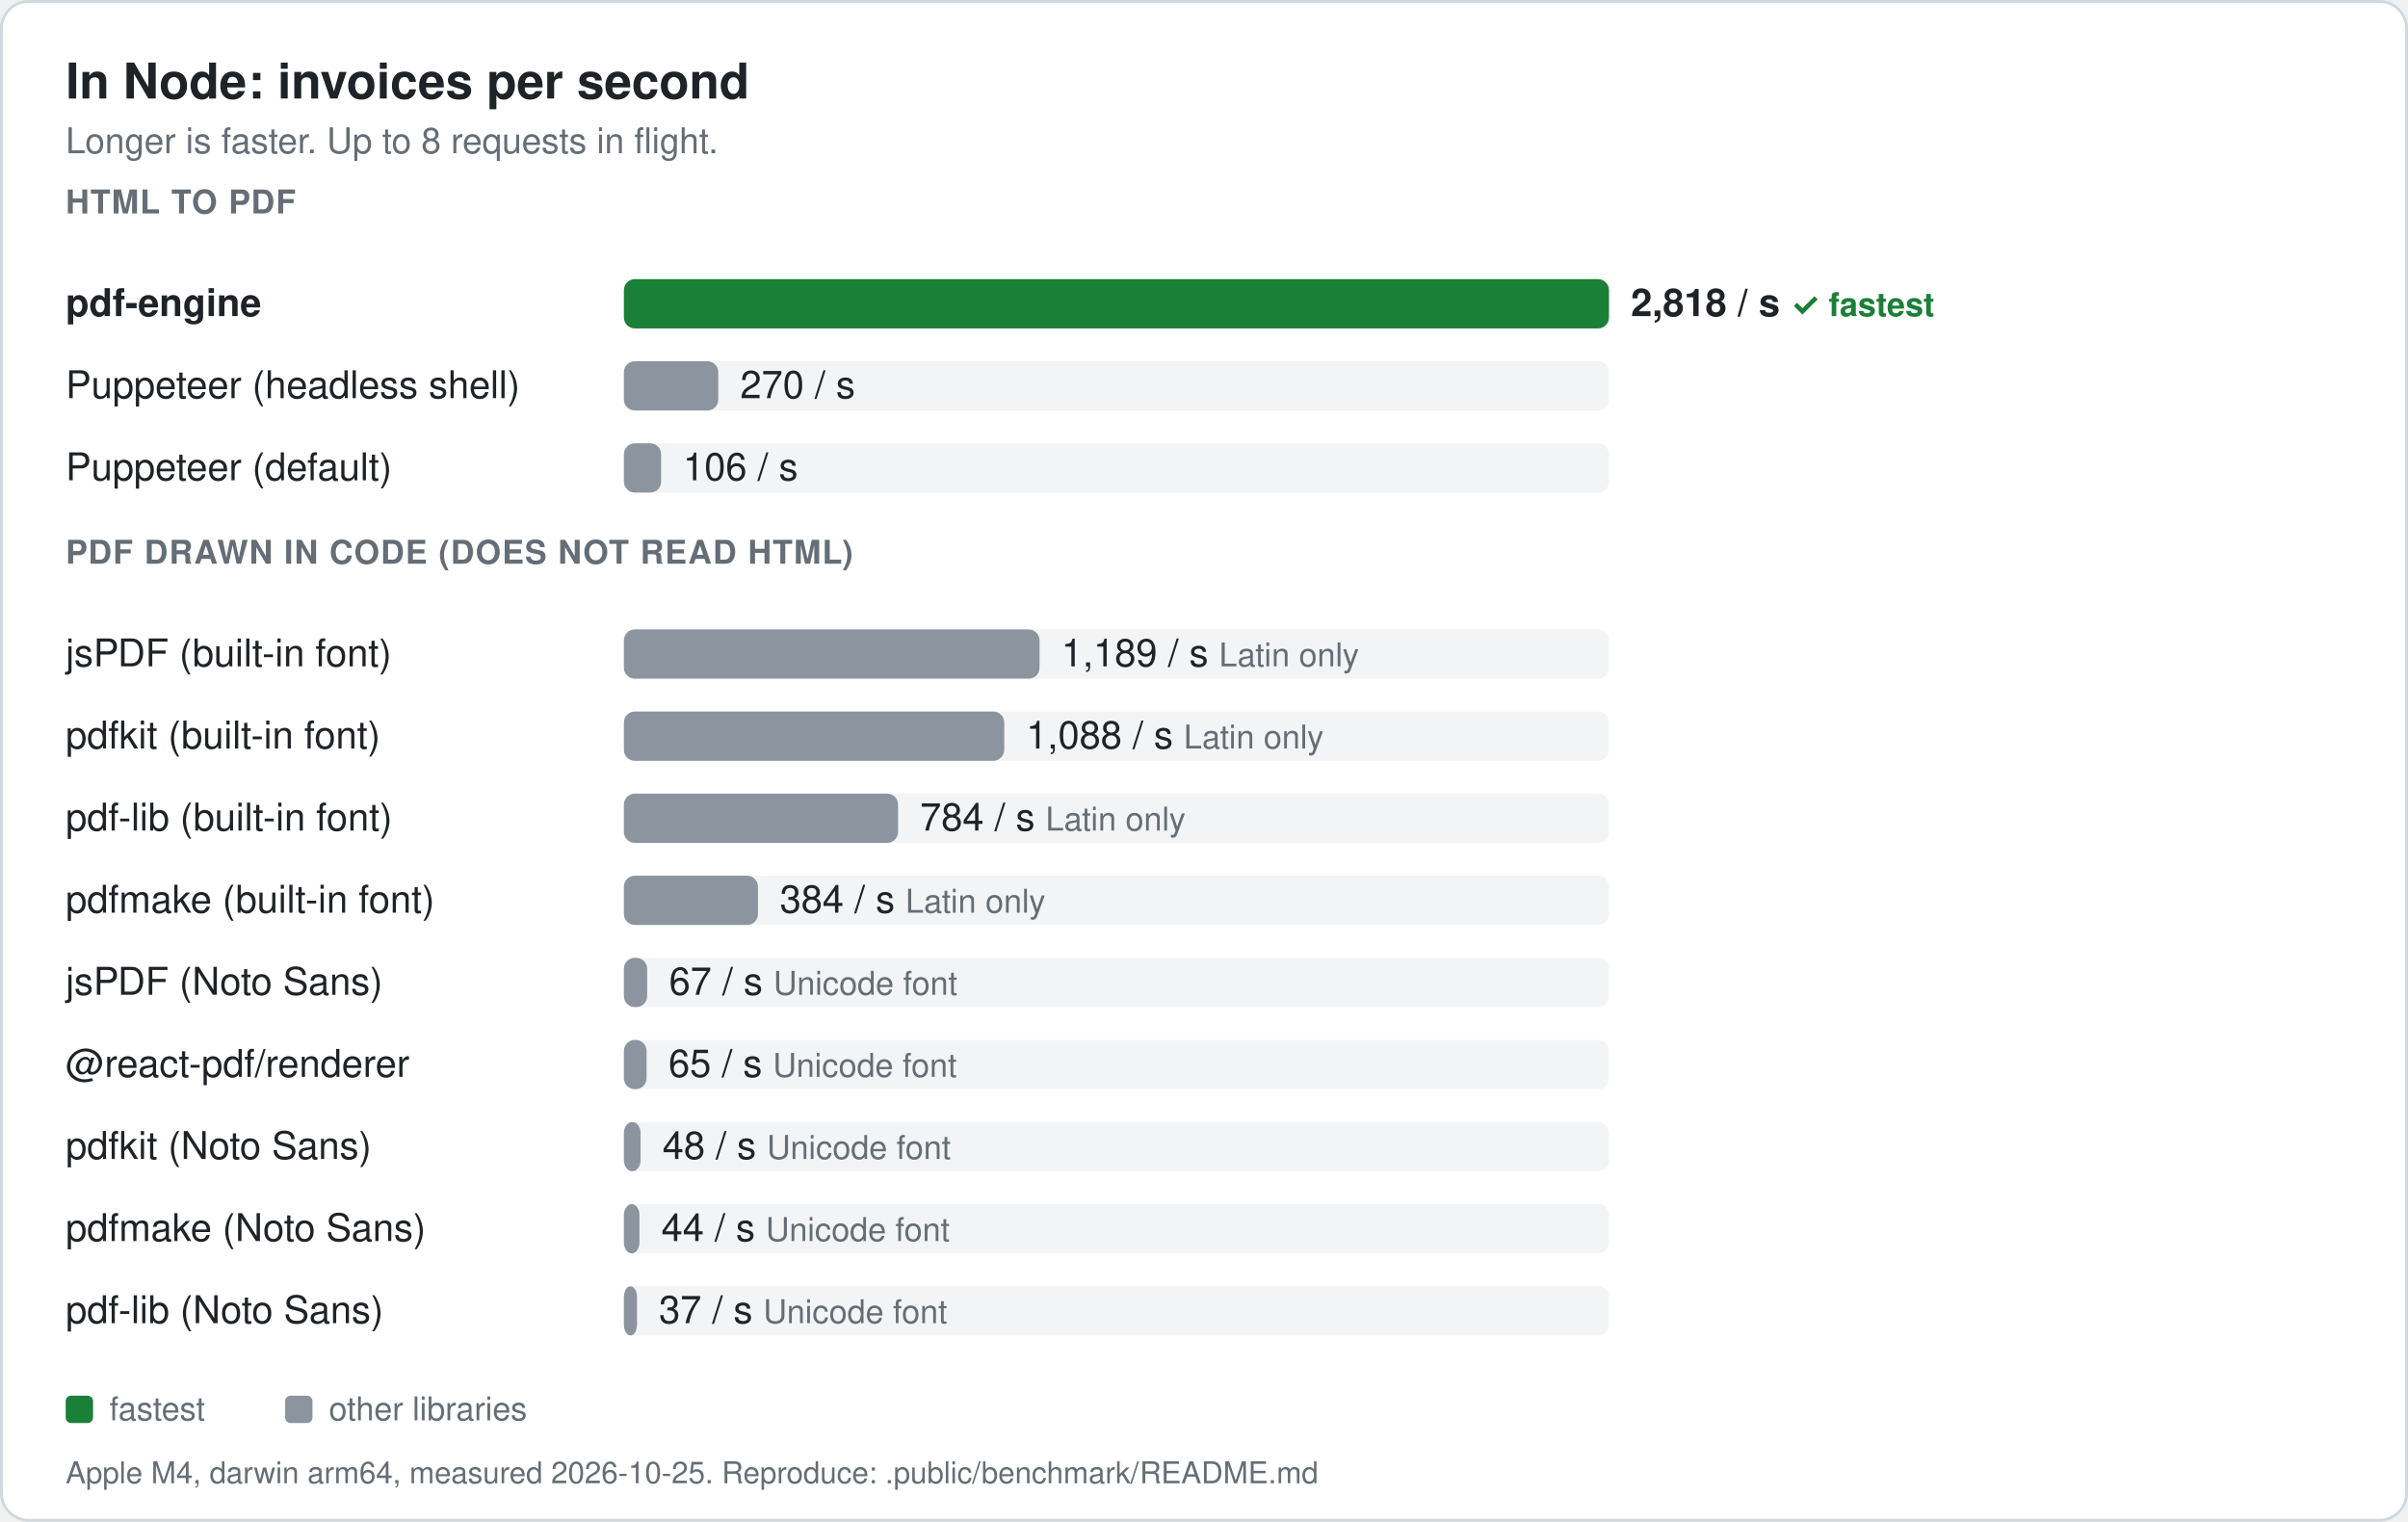
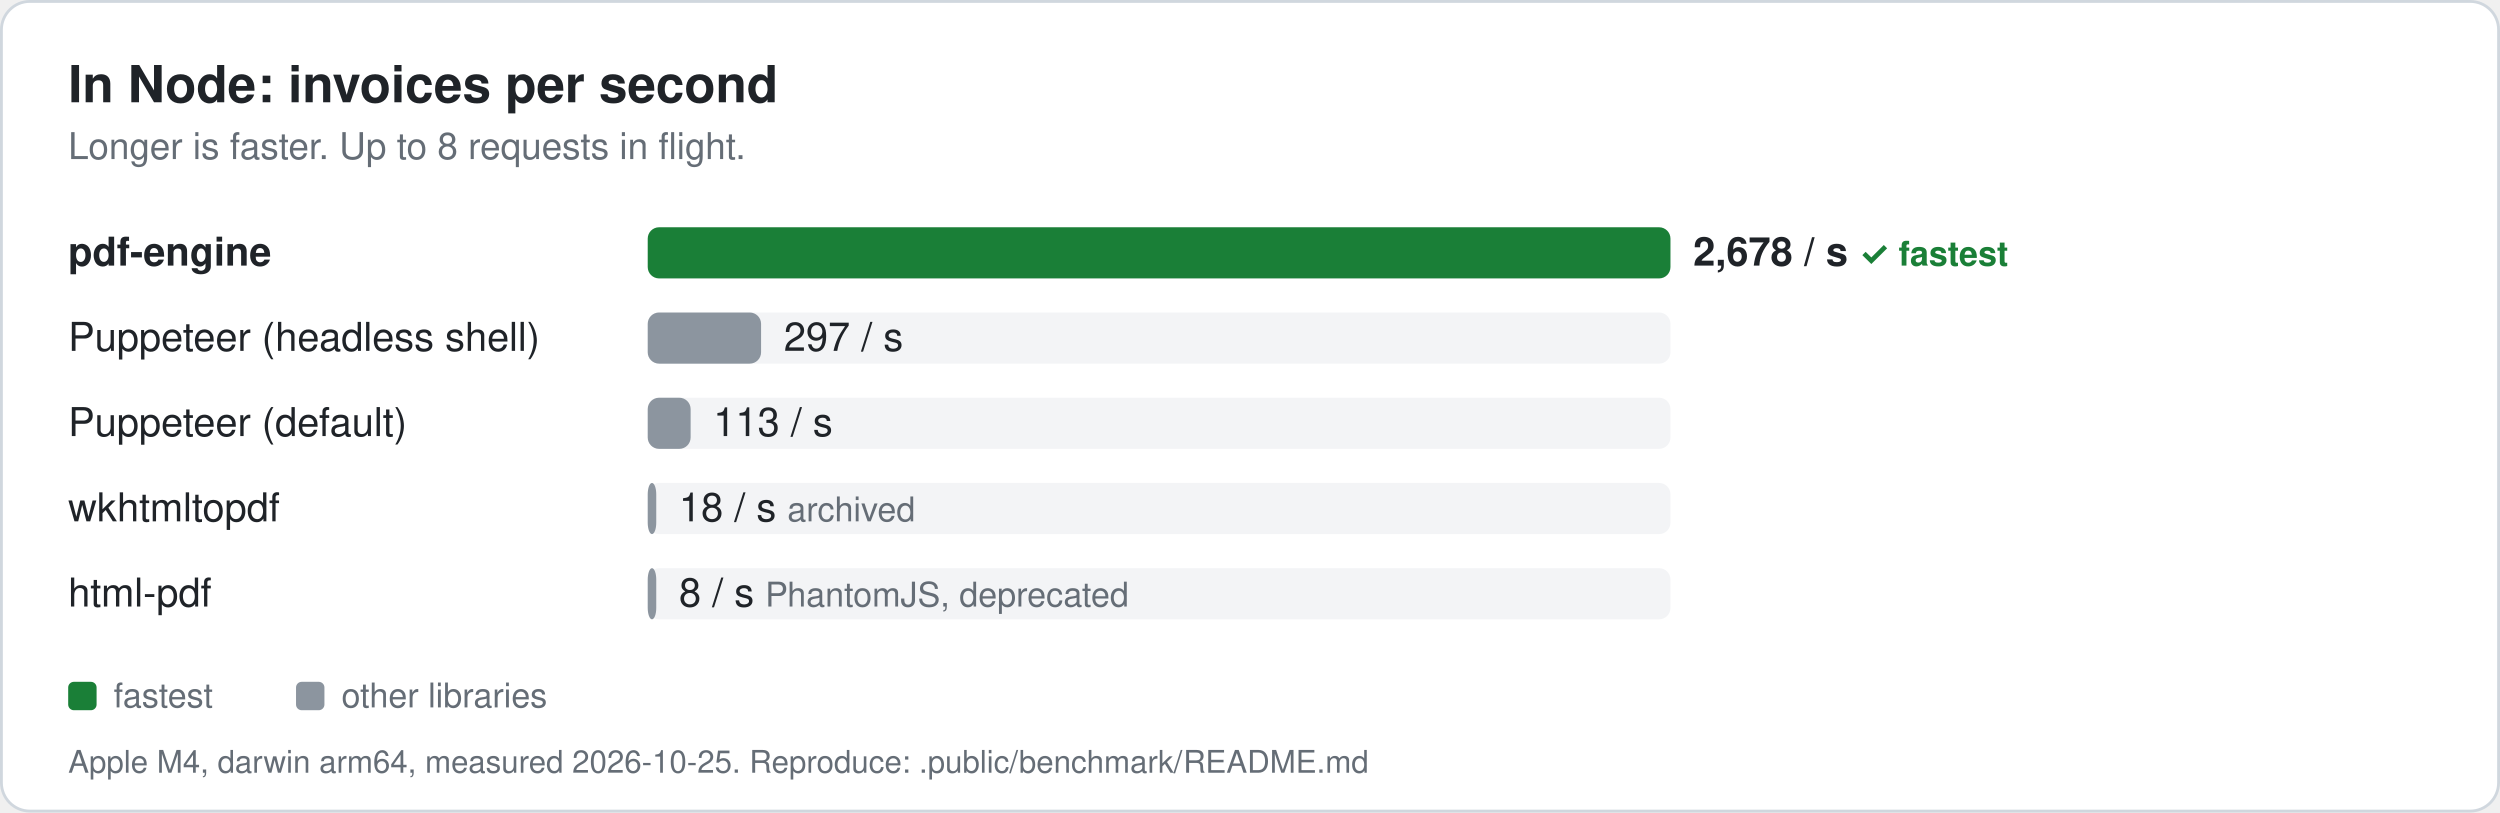
- <svg xmlns="http://www.w3.org/2000/svg" width="880" height="556" viewBox="0 0 880 556" role="img" aria-labelledby="t d" font-family="-apple-system, BlinkMacSystemFont, 'Segoe UI', Helvetica, Arial, sans-serif">
-   <rect x="0.5" y="0.5" width="879" height="555" rx="10" fill="#ffffff" stroke="#d0d7de" />
+ <svg xmlns="http://www.w3.org/2000/svg" width="880" height="286" viewBox="0 0 880 286" role="img" aria-labelledby="t d" font-family="-apple-system, BlinkMacSystemFont, 'Segoe UI', Helvetica, Arial, sans-serif">
+   <rect x="0.5" y="0.5" width="879" height="285" rx="10" fill="#ffffff" stroke="#d0d7de" />
  <text x="24" y="36" font-size="18" font-weight="700" fill="#1f2328">In Node: invoices per second</text>
  <text x="24" y="56" font-size="13" fill="#656d76">Longer is faster. Up to 8 requests in flight.</text>
-   <text x="24" y="78" font-size="12" font-weight="600" fill="#656d76" letter-spacing="0.4">HTML TO PDF</text>
-   <text x="24" y="115.5" font-size="14" fill="#1f2328" font-weight="700">pdf-engine</text>
-   <rect x="228" y="102" width="360" height="18" rx="4" fill="#f3f4f6" />
-   <rect x="228" y="102" width="360.0" height="18" rx="4" fill="#1a7f37" />
-   <text x="596.0" y="115.5" font-size="14" fill="#1f2328" font-weight="700">2,818 / s <tspan fill="#1a7f37" font-weight="700" font-size="12">✓ fastest</tspan>
+   <text x="24" y="93.5" font-size="14" fill="#1f2328" font-weight="700">pdf-engine</text>
+   <rect x="228" y="80" width="360" height="18" rx="4" fill="#f3f4f6" />
+   <rect x="228" y="80" width="360.0" height="18" rx="4" fill="#1a7f37" />
+   <text x="596.0" y="93.5" font-size="14" fill="#1f2328" font-weight="700">2,678 / s <tspan fill="#1a7f37" font-weight="700" font-size="12">✓ fastest</tspan>
  </text>
-   <text x="24" y="145.5" font-size="14" fill="#1f2328" font-weight="400">Puppeteer (headless shell)</text>
-   <rect x="228" y="132" width="360" height="18" rx="4" fill="#f3f4f6" />
-   <rect x="228" y="132" width="34.5" height="18" rx="4" fill="#8c959f" />
-   <text x="270.5" y="145.5" font-size="14" fill="#1f2328" font-weight="500">270 / s</text>
-   <text x="24" y="175.5" font-size="14" fill="#1f2328" font-weight="400">Puppeteer (default)</text>
-   <rect x="228" y="162" width="360" height="18" rx="4" fill="#f3f4f6" />
-   <rect x="228" y="162" width="13.6" height="18" rx="4" fill="#8c959f" />
-   <text x="249.6" y="175.5" font-size="14" fill="#1f2328" font-weight="500">106 / s</text>
-   <text x="24" y="206" font-size="12" font-weight="600" fill="#656d76" letter-spacing="0.4">PDF DRAWN IN CODE (DOES NOT READ HTML)</text>
-   <text x="24" y="243.5" font-size="14" fill="#1f2328" font-weight="400">jsPDF (built-in font)</text>
-   <rect x="228" y="230" width="360" height="18" rx="4" fill="#f3f4f6" />
-   <rect x="228" y="230" width="151.9" height="18" rx="4" fill="#8c959f" />
-   <text x="387.9" y="243.5" font-size="14" fill="#1f2328" font-weight="500">1,189 / s <tspan fill="#656d76" font-weight="400" font-size="12">Latin only</tspan>
+   <text x="24" y="123.5" font-size="14" fill="#1f2328" font-weight="400">Puppeteer (headless shell)</text>
+   <rect x="228" y="110" width="360" height="18" rx="4" fill="#f3f4f6" />
+   <rect x="228" y="110" width="39.9" height="18" rx="4" fill="#8c959f" />
+   <text x="275.9" y="123.5" font-size="14" fill="#1f2328" font-weight="500">297 / s</text>
+   <text x="24" y="153.5" font-size="14" fill="#1f2328" font-weight="400">Puppeteer (default)</text>
+   <rect x="228" y="140" width="360" height="18" rx="4" fill="#f3f4f6" />
+   <rect x="228" y="140" width="15.1" height="18" rx="4" fill="#8c959f" />
+   <text x="251.1" y="153.5" font-size="14" fill="#1f2328" font-weight="500">113 / s</text>
+   <text x="24" y="183.5" font-size="14" fill="#1f2328" font-weight="400">wkhtmltopdf</text>
+   <rect x="228" y="170" width="360" height="18" rx="4" fill="#f3f4f6" />
+   <rect x="228" y="170" width="3.0" height="18" rx="4" fill="#8c959f" />
+   <text x="239.0" y="183.5" font-size="14" fill="#1f2328" font-weight="500">18 / s <tspan fill="#656d76" font-weight="400" font-size="12">archived</tspan>
  </text>
-   <text x="24" y="273.5" font-size="14" fill="#1f2328" font-weight="400">pdfkit (built-in font)</text>
-   <rect x="228" y="260" width="360" height="18" rx="4" fill="#f3f4f6" />
-   <rect x="228" y="260" width="139.0" height="18" rx="4" fill="#8c959f" />
-   <text x="375.0" y="273.5" font-size="14" fill="#1f2328" font-weight="500">1,088 / s <tspan fill="#656d76" font-weight="400" font-size="12">Latin only</tspan>
+   <text x="24" y="213.5" font-size="14" fill="#1f2328" font-weight="400">html-pdf</text>
+   <rect x="228" y="200" width="360" height="18" rx="4" fill="#f3f4f6" />
+   <rect x="228" y="200" width="3.0" height="18" rx="4" fill="#8c959f" />
+   <text x="239.0" y="213.5" font-size="14" fill="#1f2328" font-weight="500">8 / s <tspan fill="#656d76" font-weight="400" font-size="12">PhantomJS, deprecated</tspan>
  </text>
-   <text x="24" y="303.5" font-size="14" fill="#1f2328" font-weight="400">pdf-lib (built-in font)</text>
-   <rect x="228" y="290" width="360" height="18" rx="4" fill="#f3f4f6" />
-   <rect x="228" y="290" width="100.2" height="18" rx="4" fill="#8c959f" />
-   <text x="336.2" y="303.5" font-size="14" fill="#1f2328" font-weight="500">784 / s <tspan fill="#656d76" font-weight="400" font-size="12">Latin only</tspan>
-   </text>
-   <text x="24" y="333.5" font-size="14" fill="#1f2328" font-weight="400">pdfmake (built-in font)</text>
-   <rect x="228" y="320" width="360" height="18" rx="4" fill="#f3f4f6" />
-   <rect x="228" y="320" width="49.0" height="18" rx="4" fill="#8c959f" />
-   <text x="285.0" y="333.5" font-size="14" fill="#1f2328" font-weight="500">384 / s <tspan fill="#656d76" font-weight="400" font-size="12">Latin only</tspan>
-   </text>
-   <text x="24" y="363.5" font-size="14" fill="#1f2328" font-weight="400">jsPDF (Noto Sans)</text>
-   <rect x="228" y="350" width="360" height="18" rx="4" fill="#f3f4f6" />
-   <rect x="228" y="350" width="8.5" height="18" rx="4" fill="#8c959f" />
-   <text x="244.5" y="363.5" font-size="14" fill="#1f2328" font-weight="500">67 / s <tspan fill="#656d76" font-weight="400" font-size="12">Unicode font</tspan>
-   </text>
-   <text x="24" y="393.5" font-size="14" fill="#1f2328" font-weight="400">@react-pdf/renderer</text>
-   <rect x="228" y="380" width="360" height="18" rx="4" fill="#f3f4f6" />
-   <rect x="228" y="380" width="8.3" height="18" rx="4" fill="#8c959f" />
-   <text x="244.3" y="393.5" font-size="14" fill="#1f2328" font-weight="500">65 / s <tspan fill="#656d76" font-weight="400" font-size="12">Unicode font</tspan>
-   </text>
-   <text x="24" y="423.5" font-size="14" fill="#1f2328" font-weight="400">pdfkit (Noto Sans)</text>
-   <rect x="228" y="410" width="360" height="18" rx="4" fill="#f3f4f6" />
-   <rect x="228" y="410" width="6.1" height="18" rx="4" fill="#8c959f" />
-   <text x="242.1" y="423.5" font-size="14" fill="#1f2328" font-weight="500">48 / s <tspan fill="#656d76" font-weight="400" font-size="12">Unicode font</tspan>
-   </text>
-   <text x="24" y="453.5" font-size="14" fill="#1f2328" font-weight="400">pdfmake (Noto Sans)</text>
-   <rect x="228" y="440" width="360" height="18" rx="4" fill="#f3f4f6" />
-   <rect x="228" y="440" width="5.7" height="18" rx="4" fill="#8c959f" />
-   <text x="241.7" y="453.5" font-size="14" fill="#1f2328" font-weight="500">44 / s <tspan fill="#656d76" font-weight="400" font-size="12">Unicode font</tspan>
-   </text>
-   <text x="24" y="483.5" font-size="14" fill="#1f2328" font-weight="400">pdf-lib (Noto Sans)</text>
-   <rect x="228" y="470" width="360" height="18" rx="4" fill="#f3f4f6" />
-   <rect x="228" y="470" width="4.8" height="18" rx="4" fill="#8c959f" />
-   <text x="240.8" y="483.5" font-size="14" fill="#1f2328" font-weight="500">37 / s <tspan fill="#656d76" font-weight="400" font-size="12">Unicode font</tspan>
-   </text>
-   <rect x="24" y="510" width="10" height="10" rx="2" fill="#1a7f37" />
-   <text x="40" y="519" font-size="12" fill="#656d76">fastest</text>
-   <rect x="104.2" y="510" width="10" height="10" rx="2" fill="#8c959f" />
-   <text x="120.2" y="519" font-size="12" fill="#656d76">other libraries</text>
-   <text x="24" y="542" font-size="11" fill="#656d76">Apple M4, darwin arm64, measured 2026-10-25. Reproduce: .public/benchmark/README.md</text>
+   <rect x="24" y="240" width="10" height="10" rx="2" fill="#1a7f37" />
+   <text x="40" y="249" font-size="12" fill="#656d76">fastest</text>
+   <rect x="104.2" y="240" width="10" height="10" rx="2" fill="#8c959f" />
+   <text x="120.2" y="249" font-size="12" fill="#656d76">other libraries</text>
+   <text x="24" y="272" font-size="11" fill="#656d76">Apple M4, darwin arm64, measured 2026-10-25. Reproduce: .public/benchmark/README.md</text>
</svg>
